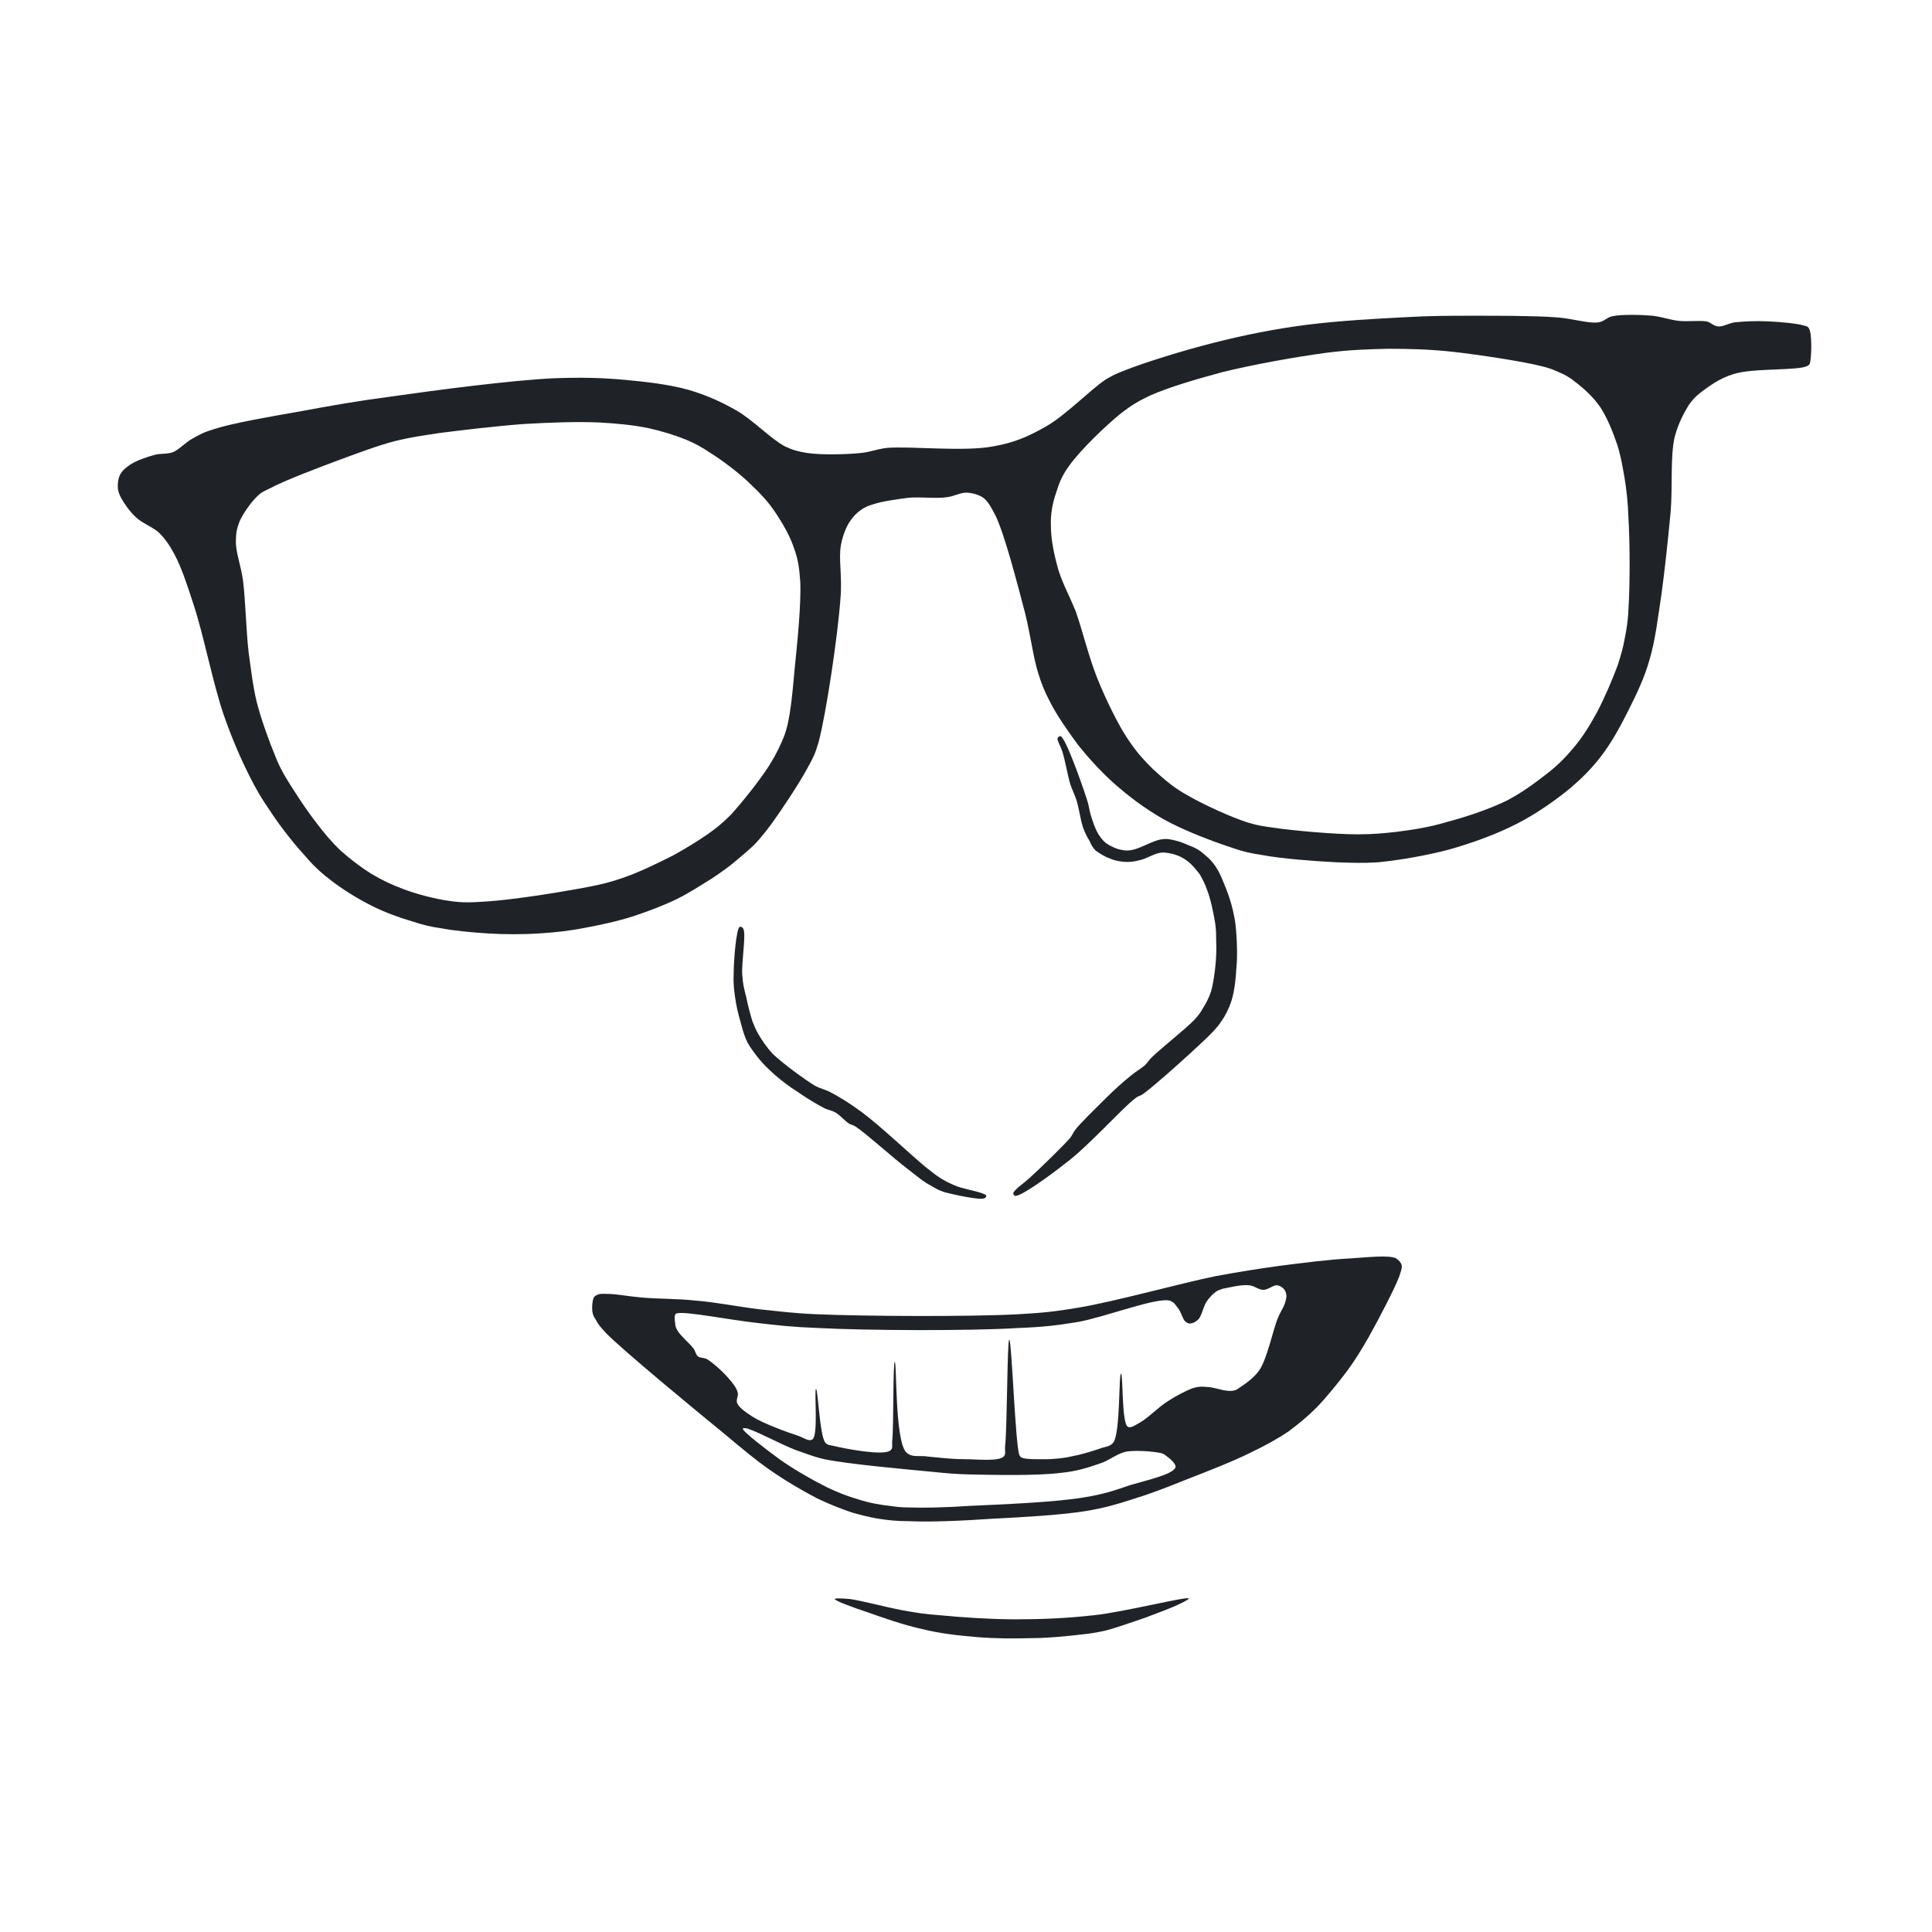
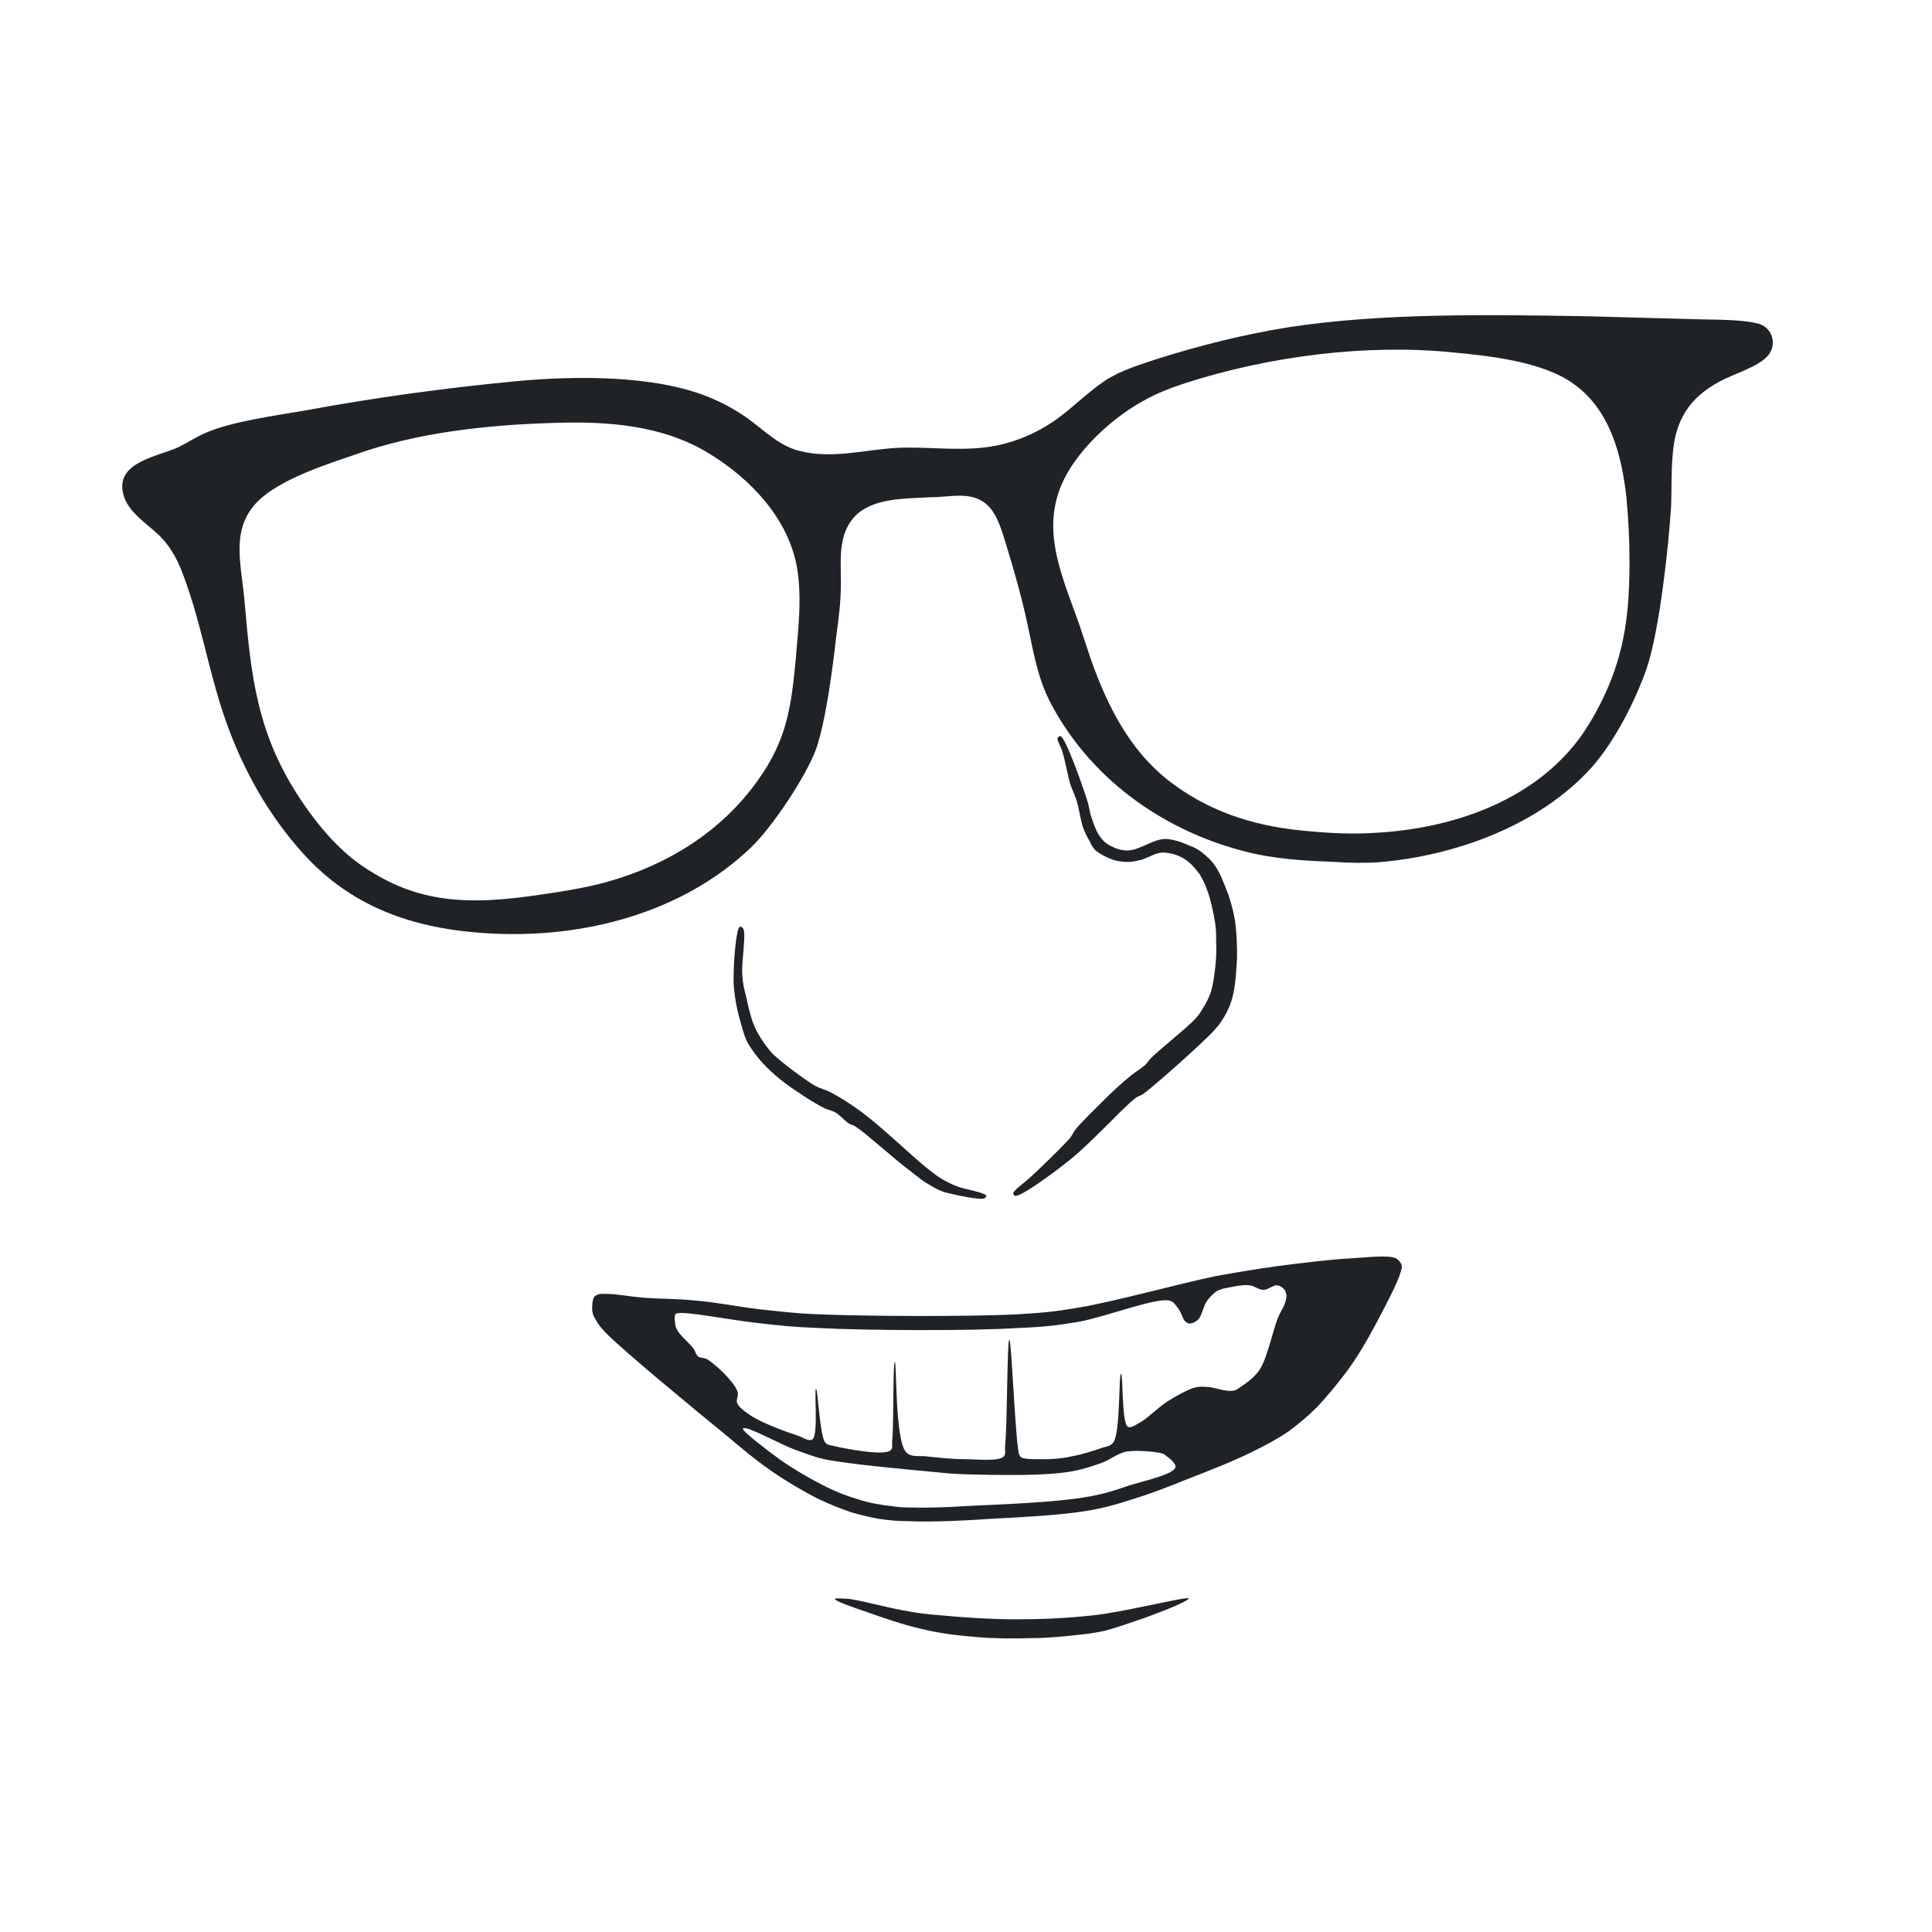
<svg xmlns="http://www.w3.org/2000/svg" viewBox="0 0 380 380" color="#1f2328">
  <g fill="currentColor" fill-rule="evenodd">
-     <path d="M355.8 64.6C355.5 64.1 355.3 64.2 354.7 64C353.4 63.6 349.9 63.3 347.6 63.2C345.4 63.1 343 63.2 341.2 63.4C339.9 63.6 338.9 64.3 337.9 64.2C337 64.1 336.5 63.4 335.6 63.2C334.1 63 331.9 63.3 330.1 63.1C328.4 62.9 326.9 62.3 325 62.1C322.7 61.9 319 61.8 317.1 62.2C315.9 62.5 315.6 63.2 314.4 63.4C312.5 63.7 309.2 62.6 305.9 62.4C301.5 62.1 295.2 62.1 290.1 62.1C285.3 62.1 281.2 62.1 276.2 62.4C270.3 62.7 263.2 63.1 256.9 63.9C250.7 64.7 244.7 65.9 238.8 67.4C232.8 68.9 224.8 71.4 221.1 72.9C219.3 73.6 218.9 73.8 217.4 74.7C214.5 76.6 209.6 81.7 205.7 83.9C202.2 85.9 199.4 87.1 195.3 87.8C189.6 88.9 179 87.7 174.4 88.1C172.1 88.4 171.3 88.9 169.3 89.1C166.4 89.4 161.6 89.5 158.8 89.1C157 88.8 156.1 88.6 154.4 87.8C151.7 86.4 148.1 82.6 144.8 80.7C141.8 79 138.9 77.7 135.5 76.7C131.6 75.6 127.1 75.1 122.8 74.7C118.3 74.3 114.5 74.2 108.9 74.4C100.5 74.8 86 76.7 76.9 78C70.1 78.9 65 79.8 59.1 80.9C53.4 81.9 45.8 83.2 42.1 84.4C40.1 85 39.2 85.5 37.8 86.3C36.5 87 35.4 88.3 34.1 88.9C32.9 89.4 31.6 89.1 30.3 89.5C28.8 89.9 26.8 90.6 25.6 91.4C24.7 92 24 92.6 23.6 93.4C23.2 94.2 23.1 95.4 23.2 96.2C23.3 96.8 23.5 97.3 23.8 97.9C24.4 99 25.5 100.6 26.7 101.7C27.9 102.9 30 103.6 31.3 104.8C32.5 106 33.4 107.3 34.3 109C35.7 111.6 36.8 115 38.1 119C40 124.7 41.9 134.5 44 140.6C45.6 145.2 47.3 149.1 49 152.5C50.3 155.1 51.4 157 53 159.3C54.8 162.1 57.5 165.6 59.7 168C61.4 170 62.8 171.4 64.9 173C67.3 174.9 70.4 176.8 73.2 178.2C75.8 179.5 78.6 180.5 81 181.2C83.1 181.9 84.7 182.3 86.9 182.6C89.6 183.1 92.9 183.4 96 183.6C99.3 183.8 102.8 183.8 106 183.6C109.1 183.4 112 183.1 115 182.5C118.2 181.9 121.5 181.2 124.6 180.2C127.6 179.2 130.5 178.1 133.2 176.8C135.6 175.6 137.9 174.1 140 172.8C141.8 171.6 143.5 170.4 145 169.1C146.3 168 147.5 167 148.6 165.9C149.7 164.7 150.5 163.7 151.7 162.1C153.6 159.5 157.2 154.1 158.8 151.1C159.9 149.1 160.3 148.4 161 146C162.5 140.4 164.8 124.9 165.3 117.8C165.7 113.4 164.9 110 165.4 107.2C165.8 105.2 166.4 103.7 167.2 102.5C167.8 101.6 168.5 100.9 169.2 100.4C170 99.8 170.7 99.5 171.7 99.2C173.5 98.6 176.4 98.2 178.7 97.9C181.2 97.7 184.1 98.1 186.2 97.8C187.8 97.6 189 96.8 190.3 96.9C191.4 97 192.5 97.3 193.4 97.9C194.4 98.7 194.9 99.7 195.8 101.4C197.6 105.1 200.1 114.8 201.6 120.5C202.7 124.9 203.2 129.2 204.2 132.4C204.9 134.6 205.4 135.9 206.5 138C207.8 140.6 210.1 143.9 212.1 146.6C214.2 149.2 216.3 151.5 218.8 153.8C221.7 156.4 225.1 159 228.8 161.1C232.9 163.4 238.8 165.6 242.5 166.8C244.8 167.6 245.9 167.8 248.4 168.2C252.1 168.9 258.7 169.4 262.8 169.6C265.9 169.7 268 169.8 271.1 169.6C275.1 169.2 280.5 168.3 285 167.1C289.6 165.8 294.3 164.1 298.4 162C302.3 160 306.1 157.3 309 154.9C311.3 152.9 313 151.2 314.8 148.9C316.9 146.2 318.7 142.9 320.3 139.7C321.9 136.5 323.4 133.4 324.4 129.9C325.6 125.9 326.1 121.4 326.8 116.8C327.5 111.7 328.1 105.9 328.6 100.6C329 95.6 328.5 89.7 329.4 85.9C330.1 83.3 331.2 81.2 332.2 79.6C333 78.5 333.5 78 334.5 77.2C336.1 76 338.2 74.4 340.9 73.6C344.7 72.3 354.1 73 355.6 71.9C356.1 71.6 356 71.3 356.1 70.8C356.3 69.6 356.4 65.5 355.8 64.6ZM139.9 89.2C142.3 90.7 145.7 93.3 147.8 95.4C149.6 97.1 151 98.6 152.3 100.5C153.8 102.7 155.4 105.4 156.2 107.9C157 110.1 157.2 111.7 157.4 114.4C157.6 118.8 156.8 126.7 156.3 131.5C156 135 155.7 138.1 155.3 140.5C155 142.2 154.8 143.2 154.3 144.6C153.6 146.4 152.7 148.3 151.4 150.4C149.5 153.4 146 157.8 143.7 160.3C142.1 161.9 141 162.8 139.3 164C137.3 165.4 135 166.8 132.5 168.2C129.5 169.7 125.7 171.6 122.4 172.7C119.5 173.7 117.2 174.2 113.8 174.8C108.9 175.7 100.5 177 95.8 177.3C92.8 177.5 91 177.6 88.4 177.2C85.5 176.8 82.1 175.9 79.4 174.9C77 174 75.1 173.1 73.1 171.9C71 170.6 68.9 169 67 167.3C65.2 165.6 63.8 163.9 62.2 161.8C60.1 159.1 57.3 154.8 55.9 152.4C55.1 150.9 54.7 150.2 54.1 148.6C53 146 51.4 141.6 50.5 138.1C49.7 134.8 49.4 131.8 48.9 128.3C48.4 124 48.3 118.2 47.8 114.2C47.4 111.2 46.3 108.5 46.4 106.3C46.4 104.9 46.6 103.9 47.1 102.6C47.8 101 49.3 98.9 50.5 97.7C51.3 96.9 51.9 96.6 53.2 96C56 94.5 62.6 92 66.9 90.4C70.7 89 74.4 87.6 77.9 86.7C80.8 86 83 85.7 86.2 85.2C90.9 84.6 97.6 83.8 103 83.4C108.1 83.1 113.5 82.9 117.9 83.1C121.5 83.3 124.5 83.6 127.5 84.2C130.2 84.8 132.8 85.6 135 86.5C136.9 87.3 138.1 88 139.9 89.2ZM309.8 75.1C311.4 76.3 313.3 78 314.7 80C316.1 82.1 317.3 85.1 318.1 87.5C318.8 89.7 319.1 91.6 319.5 93.8C319.9 96.3 320.2 98.7 320.3 102C320.6 106.7 320.6 115.3 320.3 119.7C320.2 122.3 319.9 123.9 319.5 125.9C319.2 127.6 318.8 128.9 318.2 130.8C317.2 133.5 315.6 137.3 314.1 140.1C312.7 142.7 311.2 145.1 309.4 147.2C307.8 149.1 306.2 150.7 304.1 152.3C301.8 154.1 299.2 156 296.3 157.5C292.8 159.2 288.3 160.7 284.5 161.7C281.2 162.7 277.9 163.2 274.8 163.6C272.1 163.9 270.1 164.1 267 164.1C262.6 164.1 254.5 163.4 250.5 162.8C248.4 162.5 247.5 162.4 245.5 161.8C242.3 160.8 236.8 158.3 233.7 156.5C231.3 155.2 229.6 153.8 227.9 152.3C226.4 151 225.1 149.6 223.9 148.2C222.8 146.8 222 145.7 220.9 143.9C219.3 141.2 217.2 136.9 215.7 133.1C214.1 129 212.9 124 211.6 120.3C210.4 117.3 209.1 115 208.2 112.2C207.4 109.4 206.7 106.2 206.7 103.5C206.6 101.2 207 99 207.7 97C208.3 95 208.9 93.5 210.3 91.6C212.5 88.5 217.6 83.6 220.6 81.2C222.7 79.6 223.9 78.9 226.2 77.8C229.8 76.2 235.2 74.6 240.4 73.2C246.5 71.7 254.8 70.2 260.8 69.4C265.4 68.8 268.9 68.7 273 68.6C277.2 68.6 281.2 68.7 285.8 69.2C291.1 69.8 299.6 71.1 303.1 72C304.8 72.4 305.5 72.7 306.6 73.2C307.8 73.7 308.7 74.2 309.8 75.1Z" />
+     <path d="M346 63.7C342.8 62.8 337.5 62.9 334 62.8C326.7 62.6 319.4 62.4 312.1 62.2C293 61.9 271.9 61.5 253.2 64.4C244.6 65.8 236.2 67.9 227.9 70.5C224.3 71.7 220.5 72.8 217.3 74.9C214 77.1 211.2 80 207.9 82.4C203.7 85.4 198.8 87.4 193.7 88C187.9 88.7 182 87.8 176.2 88.1C169.9 88.5 163.6 90.3 157.3 88.7C153.5 87.8 150.7 85 147.6 82.7C145.1 80.8 142.3 79.3 139.4 78.1C128.6 73.7 112.8 73.9 101.3 75C87.6 76.3 73.8 78.2 60.2 80.7C54.5 81.7 45.4 82.9 40.3 85.2C38.5 86 36.8 87.1 35 88C31.3 89.7 23.3 90.8 24.1 96.4C24.6 100.5 28.8 102.8 31.5 105.5C33.9 107.9 35.3 110.9 36.4 114.1C39.5 122.6 41 131.5 43.8 140C47 149.7 51.8 158.8 58.5 166.6C68.5 178.4 81.3 182.8 96.5 183.6C114.8 184.6 134.2 179.6 147.7 166.7C151.9 162.7 158.7 152.5 160.6 147.1C162.5 141.4 163.8 131.2 164.5 125C165 121.5 165.4 118.1 165.4 114.6C165.4 110.1 164.8 105.3 168 101.7C171.6 97.8 178.3 98.1 183.1 97.8C185 97.8 186.8 97.5 188.6 97.5C195.4 97.4 196.4 102.4 198.1 107.8C199.6 112.7 201 117.7 202.1 122.8C203.2 127.9 204 132.9 206.3 137.6C214 152.8 228.4 163.2 244.6 167.4C250.2 168.9 256.2 169.3 262 169.5C265 169.7 268 169.8 271 169.6C286.1 168.4 302.7 162.4 313 151C317.5 146 321.7 137.8 323.9 131.4C326.4 124 328.2 107.5 328.7 99.4C328.8 96 328.7 92.7 329 89.4C329.5 82.6 332.3 78.2 338.3 75C340.9 73.6 345.6 72.2 347.5 70.2C349.6 68.1 348.8 64.6 346 63.7ZM139.8 89.4C147.7 94.3 154.9 101.9 156.7 111.3C157.8 117.4 157 123.7 156.5 129.8C155.6 139.3 154.7 145.7 148.9 153.7C141.8 163.6 131.3 170.1 119.6 173.4C115 174.7 110.2 175.4 105.4 176.1C93.4 177.8 83.2 178 72.6 171.2C67.9 168.3 64.1 164.2 60.9 159.8C51.5 146.9 49.6 135.9 48.3 120.4C48.1 118.2 47.9 116.1 47.6 113.9C47 109.1 46.4 104.1 49.5 100C53.3 94.8 63.5 91.6 69.6 89.5C81.8 85.1 95.5 83.6 108.4 83.2C119.2 82.8 130.4 83.5 139.8 89.4ZM309.5 75.5C316.7 80.6 319 89.6 319.9 97.9C320.3 102.1 320.5 106.2 320.5 110.4C320.5 120 319.7 127.9 315.6 136.7C314.1 139.9 312.4 142.9 310.3 145.7C301 157.8 285.3 163 270.6 163.8C266.2 164.1 261.9 163.9 257.6 163.5C247.8 162.7 239 160.2 231 154.4C223.2 148.8 218.6 140.5 215.3 131.7C213.9 128 212.8 124.1 211.4 120.4C208.4 112.1 205.1 104 208.8 95.3C211.6 88.8 218.5 82.4 224.6 79C227.3 77.4 230.3 76.3 233.3 75.3C249.5 70.1 268.6 67.6 285.6 69.3C293 70 303.4 71.1 309.5 75.5Z" />
    <path d="M145.5 182.3C144.8 182.6 144.3 189 144.3 191.7C144.2 193.9 144.5 195.7 144.8 197.5C145.1 199.1 145.5 200.5 145.9 201.9C146.2 203 146.5 204 147 205C147.6 206.1 148.5 207.3 149.4 208.4C150.3 209.5 151.4 210.5 152.5 211.5C153.8 212.6 155.2 213.7 156.8 214.7C158.5 215.9 160.8 217.3 162.2 218C163.1 218.4 163.6 218.4 164.3 218.8C165.2 219.3 166.2 220.5 167 221C167.5 221.3 167.7 221.2 168.3 221.6C170.2 222.8 175.7 227.8 178.5 229.9C180.3 231.3 181.7 232.5 183.1 233.2C184.1 233.8 184.6 234.1 185.8 234.5C187.7 235 192.8 236.1 193.6 235.7C193.9 235.6 194 235.3 194 235.2C193.9 235 193.7 234.9 193.4 234.8C192.6 234.4 189.9 233.9 188.4 233.4C187.1 232.9 186.1 232.4 185.1 231.8C184 231.1 183.4 230.6 182 229.5C179.2 227.2 172.9 221.2 169.3 218.6C167 216.9 165 215.7 163.3 214.8C162.1 214.2 161.5 214.2 160.2 213.5C158.1 212.2 154 209.2 152 207.3C150.7 205.9 149.8 204.5 149.1 203.3C148.6 202.4 148.4 201.9 148 200.9C147.6 199.6 147.1 197.8 146.8 196.2C146.4 194.7 146.1 193.5 146 191.8C145.8 189.3 146.8 183.7 146.2 182.7C146.1 182.4 145.7 182.2 145.5 182.3ZM208.6 144.8C208.4 144.7 208.1 145 208 145.2C207.9 145.7 208.7 146.9 209 148C209.5 149.6 210 152.5 210.5 154.2C210.9 155.4 211.3 156.1 211.7 157.3C212.2 158.8 212.5 161.2 213 162.7C213.4 163.8 213.8 164.6 214.3 165.4C214.6 166.1 214.9 166.7 215.5 167.3C216.3 167.9 217.5 168.6 218.4 168.9C219.3 169.3 220.1 169.4 221 169.5C222 169.6 223 169.5 224.1 169.2C225.3 169 226.8 168 227.9 167.8C228.6 167.6 229.2 167.7 229.9 167.8C230.7 167.9 231.9 168.3 232.7 168.8C233.3 169.1 233.7 169.5 234.2 169.9C234.8 170.5 235.4 171.2 236 172C236.5 172.9 237 173.8 237.4 175C238.1 176.7 238.7 179.7 239 181.5C239.2 182.9 239.2 183.7 239.2 185C239.3 186.7 239.2 188.8 239 190.5C238.8 192.1 238.6 193.6 238.2 195C237.8 196.2 237.2 197.4 236.6 198.3C236.1 199.2 235.8 199.6 235 200.5C233.3 202.3 228.1 206.4 226.5 208C225.9 208.6 225.8 208.9 225.3 209.4C224.6 210.1 223.6 210.6 222.5 211.5C221 212.7 219 214.5 217.3 216.2C215.4 218.1 212.6 220.8 211.5 222.2C211 222.9 211 223.1 210.5 223.8C209.1 225.4 204.7 229.7 202.6 231.6C201.4 232.7 200.2 233.5 199.7 234.1C199.5 234.3 199.3 234.5 199.3 234.7C199.3 234.9 199.4 235.2 199.7 235.2C200.7 235.4 206.3 231.4 209.7 228.7C214.1 225.4 220.8 217.9 223.2 216.1C223.9 215.5 224 215.7 224.8 215.2C227.2 213.5 236.2 205.4 238.5 203C239.4 202 239.7 201.7 240.2 200.9C241 199.8 241.7 198.4 242.2 196.9C242.8 195 243.1 192.3 243.2 190.1C243.4 188.1 243.3 185.9 243.2 184.1C243.1 182.6 243 181.3 242.7 180C242.4 178.5 242 177.1 241.5 175.7C240.8 173.9 240 171.7 239 170.3C238.2 169.1 237.1 168.2 236.2 167.5C235.4 166.9 234.7 166.6 233.9 166.3C233 165.9 232 165.5 231.1 165.3C230.2 165.1 229.5 164.9 228.4 165.1C226.8 165.3 224.1 167 222.5 167.2C221.5 167.4 220.7 167.2 219.9 167C219 166.7 218.2 166.3 217.5 165.8C216.9 165.3 216.5 164.8 216 164C215.4 163 214.9 161.5 214.5 160.2C214.2 159.1 214.2 158.4 213.7 157C212.8 154.2 209.6 145.1 208.6 144.8Z" />
    <path d="M233.8 314.4C233.6 313.9 221 317.1 215.1 317.7C209.8 318.3 204.9 318.5 199.8 318.5C194.8 318.5 189 318.1 184.9 317.7C182 317.5 180.1 317.2 177.4 316.7C174.2 316.1 169.4 314.8 167.1 314.5C165.8 314.4 164.3 314.3 164.2 314.5C164.2 314.9 168.2 316.3 170.6 317.1C173.7 318.2 177.7 319.6 181.3 320.4C184.9 321.3 188.6 321.7 192.2 322C195.8 322.3 199.4 322.3 202.9 322.2C206.2 322.2 209.9 321.8 212.6 321.5C214.5 321.3 215.7 321.1 217.5 320.7C219.8 320.1 222.8 319 225.2 318.2C227.3 317.4 229.5 316.6 231.1 315.9C232.2 315.4 233.9 314.6 233.8 314.4ZM275.7 248.9C275.6 248.4 275.2 247.9 274.6 247.5C273.1 246.8 269 247.3 265.8 247.5C261.6 247.7 256.1 248.4 251.5 249C247.2 249.6 244 250.1 239.1 251C231.8 252.5 219.3 256 212.1 257.2C207.3 258 205.3 258.2 200.2 258.5C190.9 259 170 258.9 160.8 258.5C155.8 258.3 153.2 257.9 149.2 257.5C145.1 257 140.7 256.1 136.7 255.8C133.1 255.4 129.3 255.5 126.2 255.2C123.7 255 121.2 254.5 119.7 254.5C118.8 254.5 118.2 254.4 117.7 254.6C117.3 254.7 117 254.9 116.8 255.2C116.5 255.8 116.4 257.1 116.5 257.9C116.6 258.6 116.8 259 117.2 259.6C117.6 260.4 118 260.9 119.1 262.1C122.5 265.6 136.7 277.3 142.7 282.2C146.3 285.2 148.4 287 151.4 289.1C154.4 291.2 157.8 293.2 160.7 294.7C163.2 295.9 165.5 296.8 167.6 297.5C169.4 298 170.9 298.4 172.7 298.7C174.6 299 176.3 299.2 178.9 299.2C183 299.4 189.8 299.1 195.4 298.7C201.4 298.4 208.6 298 213.6 297.2C217.2 296.6 219.6 295.9 222.7 294.9C226 293.9 229.4 292.6 233.1 291.1C237.2 289.5 242.4 287.5 246 285.7C248.9 284.3 251.3 283 253.5 281.5C255.5 280 257.2 278.6 259 276.8C261 274.7 263.2 272 265 269.6C266.6 267.4 267.7 265.6 269.2 263C271.1 259.6 274.3 253.5 275.2 251.1C275.5 250.1 275.8 249.5 275.7 248.9ZM146.1 281C146.1 280.9 146.4 280.9 146.6 280.9C147.9 281 153.6 284.1 156.5 285.2C158.6 285.9 159.6 286.4 162.1 287C166.9 288 178.3 289 183.5 289.5C186.4 289.8 187.6 289.9 190.5 290C195.1 290.1 203.8 290.3 208.6 289.7C211.7 289.4 213.9 288.7 216.2 287.9C218.2 287.3 219.6 285.9 221.6 285.5C223.6 285.2 227 285.5 228.3 285.8C228.8 285.9 228.9 286 229.3 286.3C229.9 286.7 231.4 287.9 231.2 288.6C230.8 290 225.3 291.2 222.3 292.1C219.4 293.1 217.1 293.9 213.3 294.5C207.5 295.5 196.8 295.9 190.5 296.2C186 296.5 181.8 296.6 179 296.5C177.3 296.5 176.5 296.4 175.1 296.2C173.2 296 170.9 295.6 168.8 294.9C166.7 294.3 164.9 293.6 162.6 292.5C159.8 291.1 156.1 289 153.3 287C150.7 285.1 146 281.5 146.1 281ZM253 254.6C253.1 255.1 252.9 255.8 252.7 256.4C252.4 257.3 251.9 257.9 251.4 259.1C250.4 261.4 249.3 267.1 247.7 269.5C246.5 271.2 244.6 272.4 243.7 273C243.3 273.3 243.1 273.4 242.7 273.5C242.2 273.6 241.7 273.6 241.1 273.5C240.1 273.4 238.5 272.8 237.4 272.8C236.4 272.7 235.7 272.7 234.7 273C233.3 273.5 231.4 274.5 229.7 275.6C227.9 276.7 225.7 279 224.2 279.8C223.3 280.3 222.4 281 221.8 280.6C220.6 279.8 220.9 270.2 220.5 270.2C220 270.2 220.4 281.6 219 283.7C218.3 284.6 217.4 284.5 216.4 284.9C214.9 285.4 212.7 286.1 211 286.4C209.4 286.8 208 286.9 206.4 287C204.7 287 201.7 287.1 201 286.7C200.7 286.6 200.7 286.5 200.5 286.2C199.7 284.3 199 263.5 198.5 263.5C198.1 263.5 198.1 280.9 197.7 284.3C197.6 285.4 197.9 286 197.4 286.5C196.3 287.5 192.1 287 189.6 287C187.2 287 184.7 286.7 182.6 286.5C181 286.2 179.3 286.8 178.2 285.6C176 283.2 176.4 267.9 176 267.9C175.6 268 175.8 280.4 175.5 283.2C175.4 284.2 175.7 284.9 175.1 285.3C173.7 286.4 166 284.9 164 284.4C163.2 284.2 162.8 284.3 162.3 283.7C161.2 282.3 160.9 273.2 160.5 273.2C160.1 273.3 161 282.3 159.8 283.1C159.1 283.6 158.1 282.8 157 282.4C154.8 281.7 150.2 280 148.1 278.7C146.7 277.8 145.4 276.9 145 276C144.7 275.3 145.3 274.6 145.1 273.9C144.9 273 144.1 272 143.3 271.1C142.2 269.8 140.2 268 139 267.3C138.3 267 137.7 267.1 137.3 266.8C136.8 266.4 136.8 265.7 136.3 265.1C135.6 264.2 133.7 262.6 133.2 261.6C132.9 261.1 132.8 260.7 132.8 260.2C132.7 259.7 132.6 259 132.8 258.6C132.9 258.4 133 258.3 133.3 258.3C134.9 257.9 144.1 259.7 148.9 260.2C153.2 260.7 155.7 261 160.9 261.2C170.2 261.7 191 261.8 200.3 261.2C205.4 261 207.8 260.7 212.1 260C217.5 259 227.3 255.2 230 255.8C231 256.1 231.2 256.7 231.7 257.3C232.3 258 232.6 259.4 233.1 259.9C233.5 260.2 233.8 260.4 234.1 260.3C234.6 260.3 235.2 260 235.7 259.5C236.4 258.8 236.7 256.8 237.4 255.9C238 255 238.8 254.3 239.4 253.9C239.8 253.7 240 253.7 240.4 253.5C241.5 253.3 244.2 252.6 245.7 252.8C246.8 252.9 247.5 253.7 248.5 253.7C249.4 253.7 250.5 252.7 251.2 252.8C251.8 252.9 252.2 253.2 252.5 253.5C252.8 253.8 252.9 254.2 253 254.6Z" />
  </g>
</svg>
